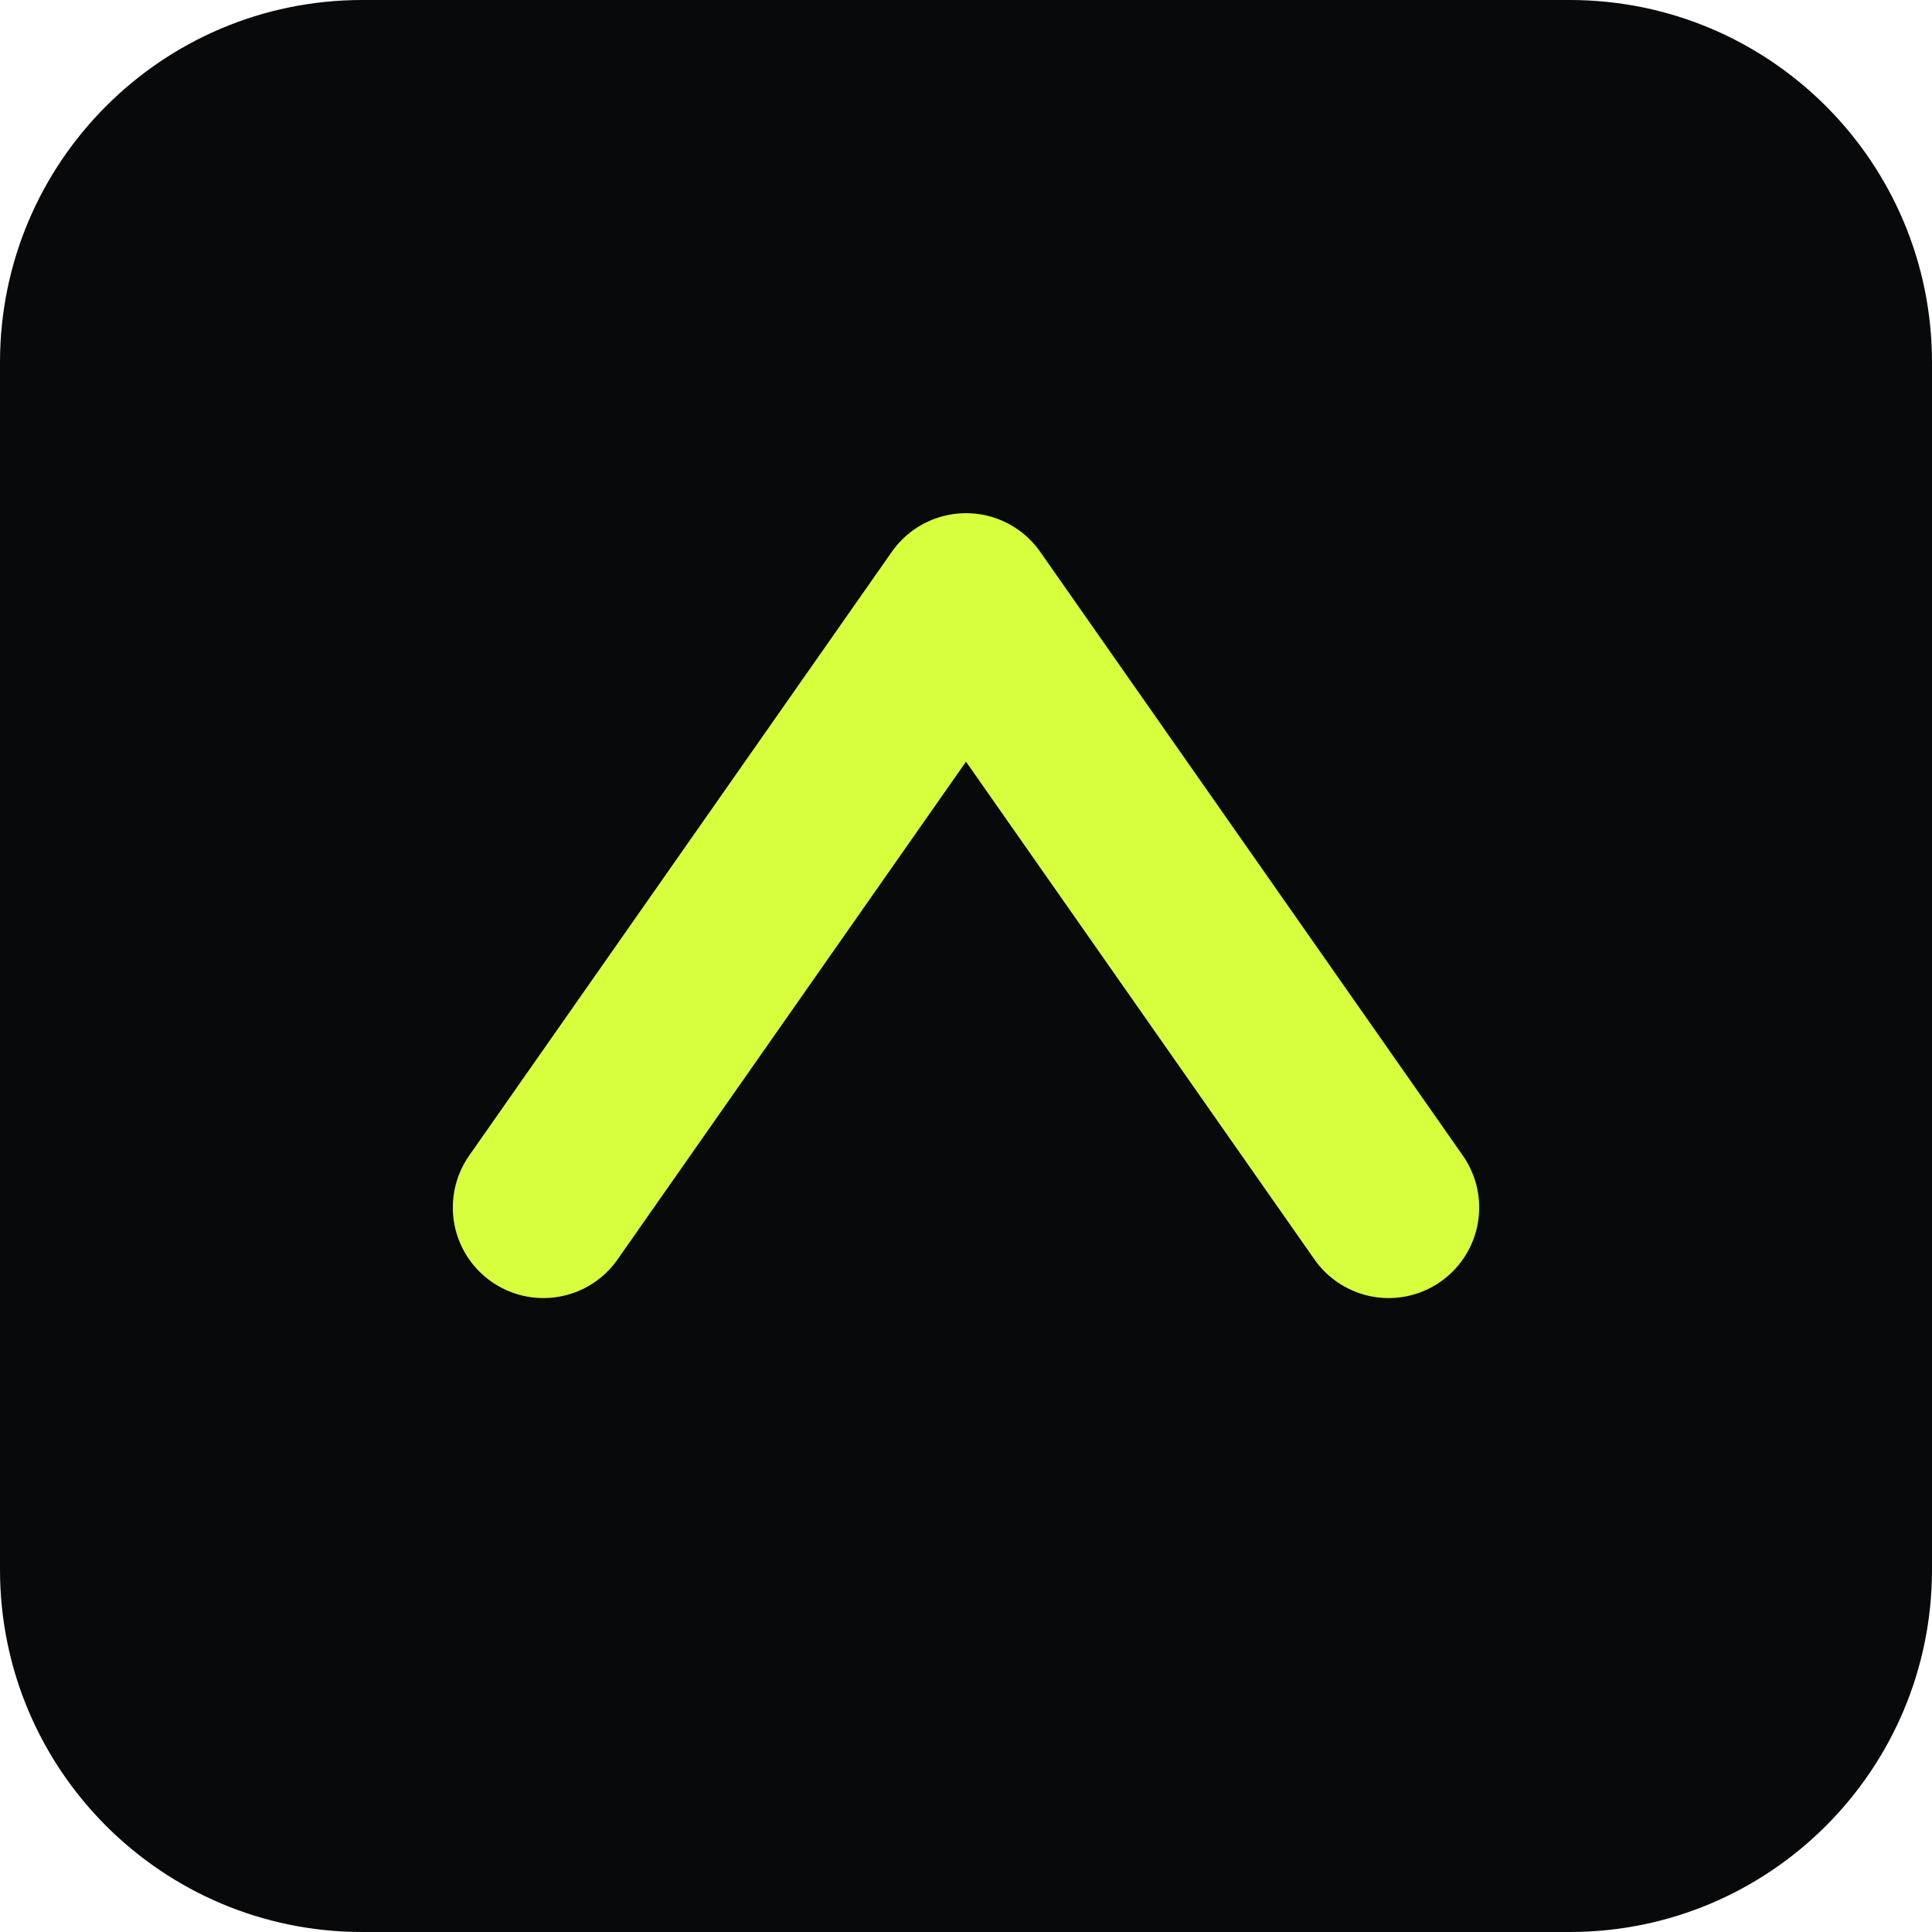
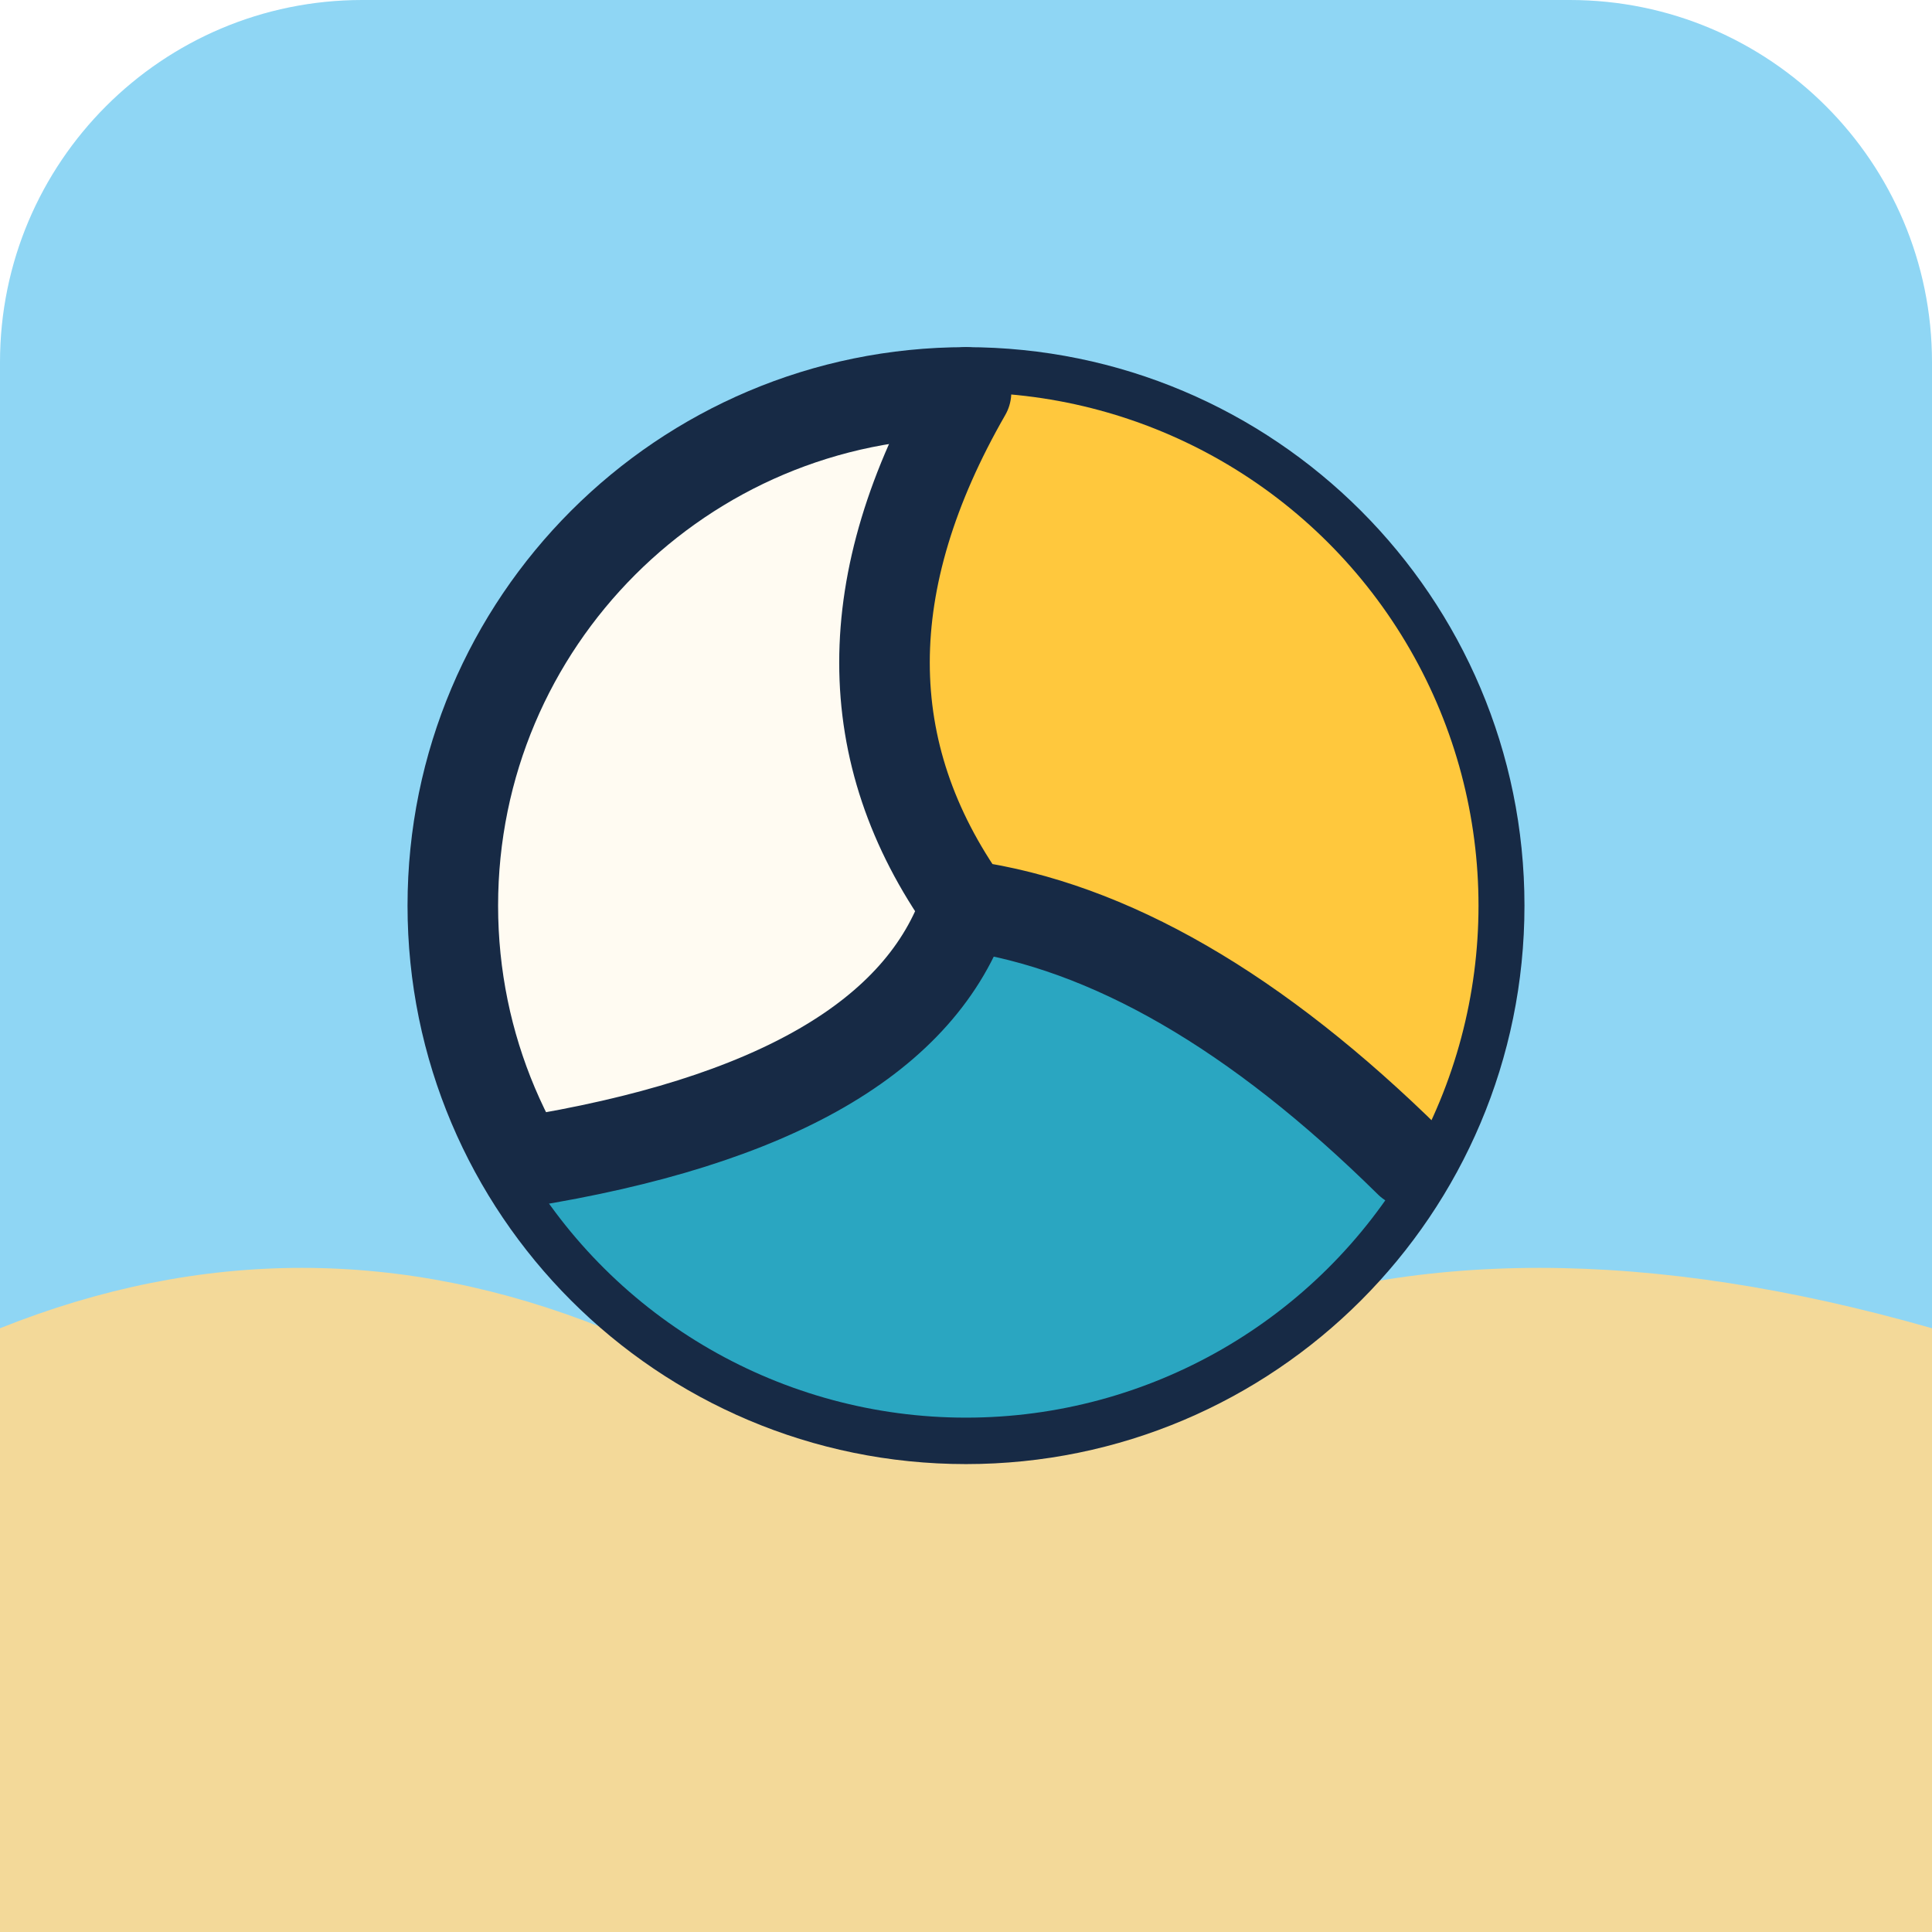
<svg xmlns="http://www.w3.org/2000/svg" viewBox="0 0 64 64" width="64" height="64">
-   <rect width="64" height="64" rx="12" fill="#08090B" />
-   <path d="M18 40 L32 20 L46 40" fill="none" stroke="#D7FF3E" stroke-width="6" stroke-linecap="round" stroke-linejoin="round" />
+   <rect width="64" height="64" rx="12" fill="#8FD6F4" />
+   <path d="M0 44 Q10 40 20 44 T40 44 T64 44 V64 H0 Z" fill="#F3D999" />
+   <g transform="translate(32 30)">
+     <circle r="17" fill="#FFFBF2" stroke="#172A45" stroke-width="3" />
+     <path d="M0 0 Q-5.4 -7.6 0 -17 A17 17 0 0 1 14.7 8.5 Q7.1 1 0 0 Z" fill="#FFC83D" />
+     <path d="M0 0 Q7.1 1 14.7 8.5 A17 17 0 0 1 -14.7 8.5 Q-2.2 6.5 0 0 Z" fill="#2AA6C1" />
+     <path d="M0 0 Q-5.4 -7.6 0 -17 M0 0 Q7.1 1 14.7 8.5 M0 0 Q-2.2 6.5 -14.7 8.5" fill="none" stroke="#172A45" stroke-width="3" stroke-linecap="round" />
+   </g>
</svg>
